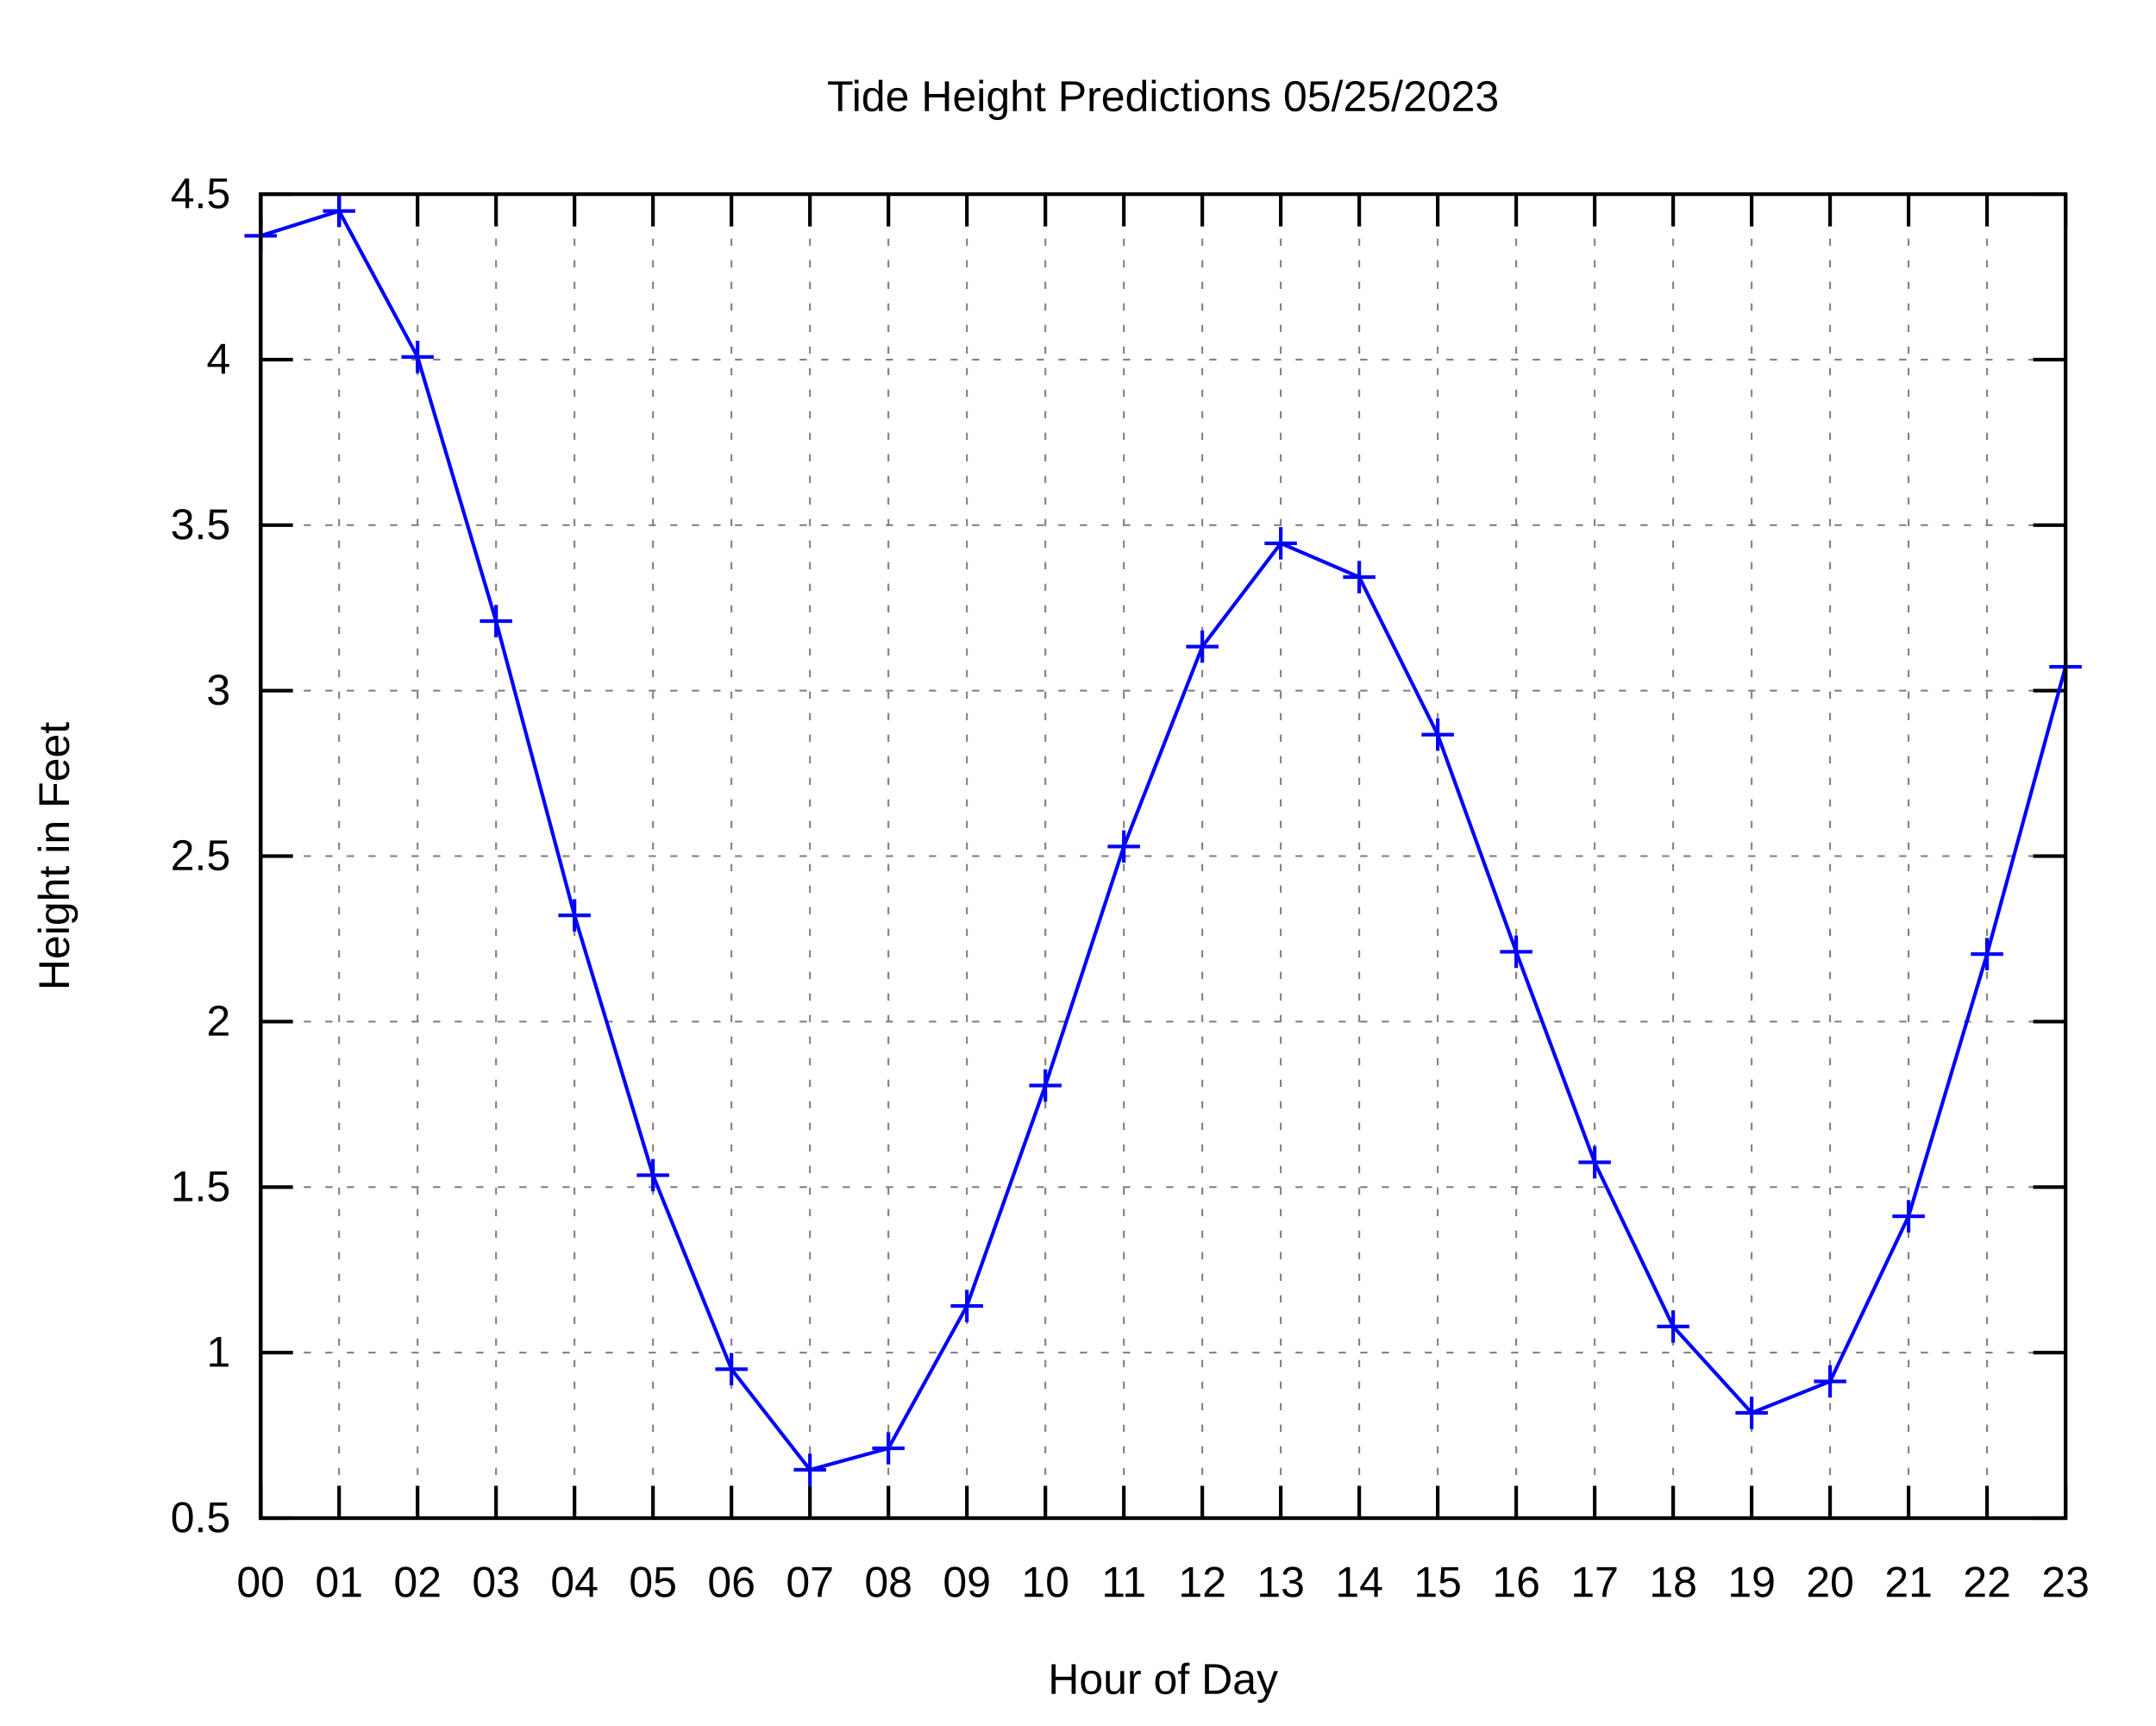
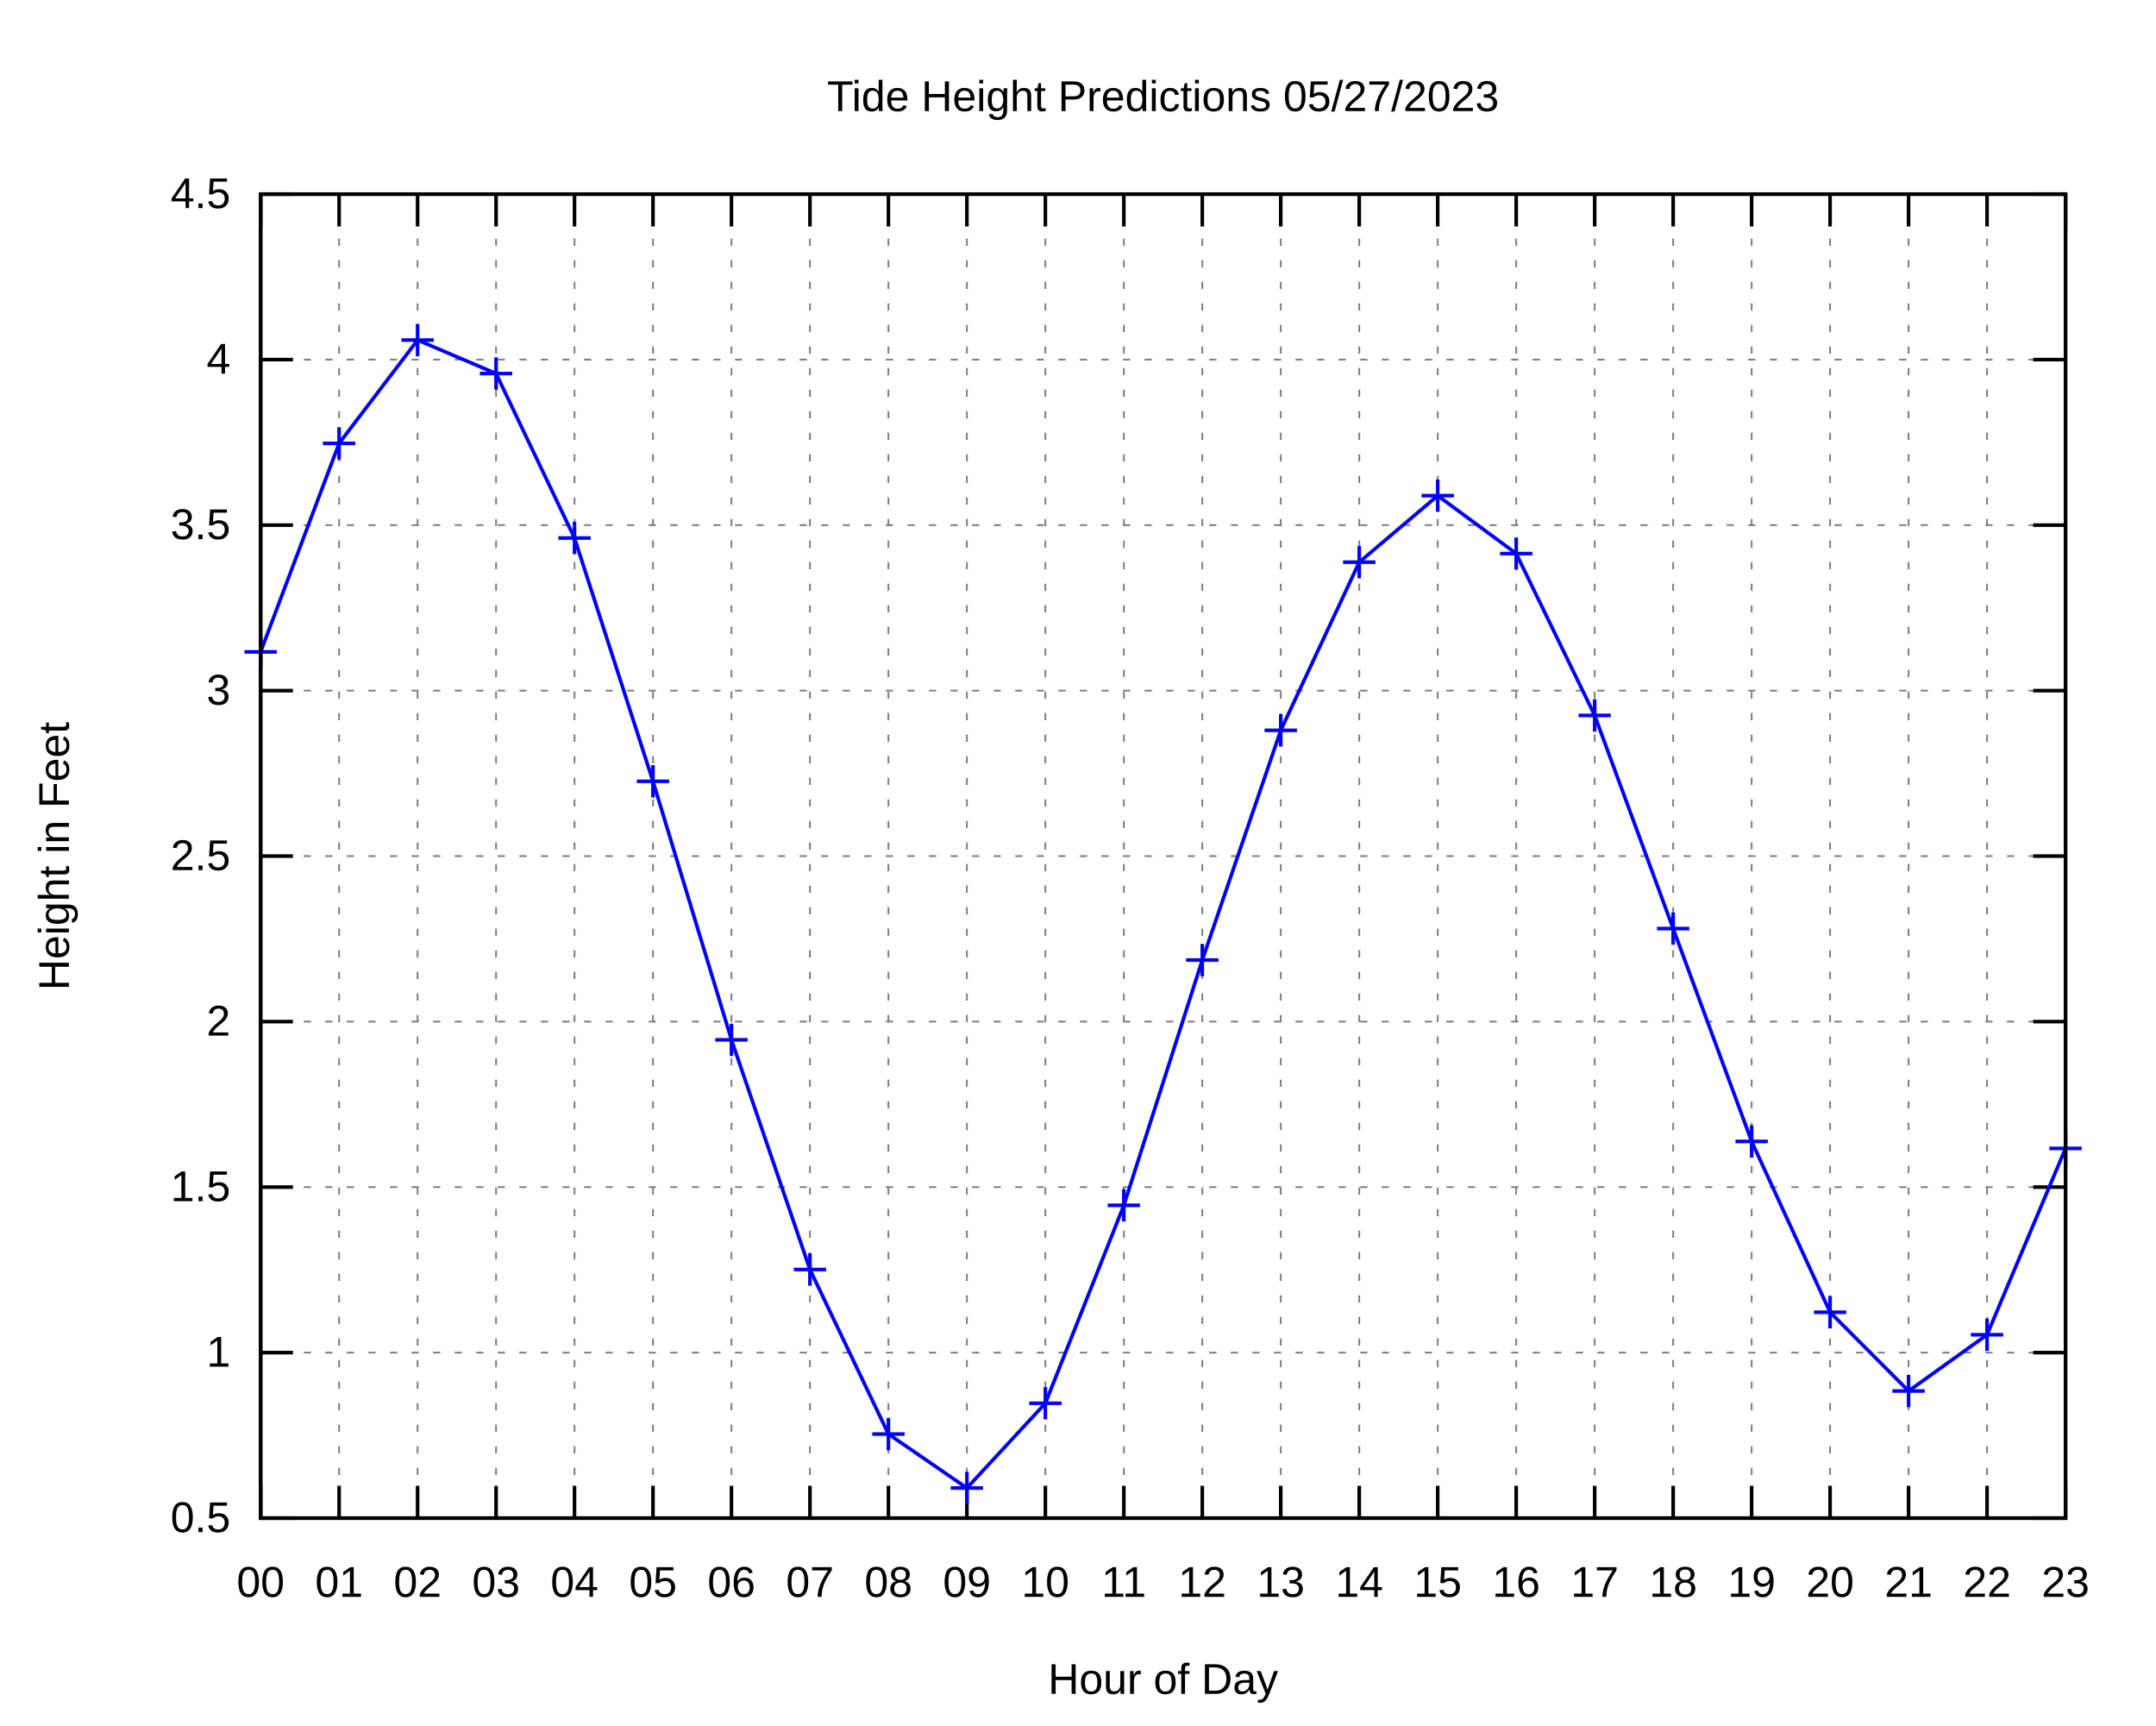
<svg xmlns="http://www.w3.org/2000/svg" xmlns:xlink="http://www.w3.org/1999/xlink" width="600" height="480" viewBox="0 0 600 480">
  <g id="gnuplot_canvas">
    <rect x="0" y="0" width="600" height="480" fill="none" />
    <defs>
      <circle id="gpDot" r="0.5" stroke-width="0.5" stroke="currentColor" />
      <path id="gpPt0" stroke-width="0.222" stroke="currentColor" d="M-1,0 h2 M0,-1 v2" />
      <path id="gpPt1" stroke-width="0.222" stroke="currentColor" d="M-1,-1 L1,1 M1,-1 L-1,1" />
      <path id="gpPt2" stroke-width="0.222" stroke="currentColor" d="M-1,0 L1,0 M0,-1 L0,1 M-1,-1 L1,1 M-1,1 L1,-1" />
      <rect id="gpPt3" stroke-width="0.222" stroke="currentColor" x="-1" y="-1" width="2" height="2" />
      <rect id="gpPt4" stroke-width="0.222" stroke="currentColor" fill="currentColor" x="-1" y="-1" width="2" height="2" />
      <circle id="gpPt5" stroke-width="0.222" stroke="currentColor" cx="0" cy="0" r="1" />
      <use xlink:href="#gpPt5" id="gpPt6" fill="currentColor" stroke="none" />
      <path id="gpPt7" stroke-width="0.222" stroke="currentColor" d="M0,-1.33 L-1.33,0.67 L1.33,0.67 z" />
      <use xlink:href="#gpPt7" id="gpPt8" fill="currentColor" stroke="none" />
      <use xlink:href="#gpPt7" id="gpPt9" stroke="currentColor" transform="rotate(180)" />
      <use xlink:href="#gpPt9" id="gpPt10" fill="currentColor" stroke="none" />
      <use xlink:href="#gpPt3" id="gpPt11" stroke="currentColor" transform="rotate(45)" />
      <use xlink:href="#gpPt11" id="gpPt12" fill="currentColor" stroke="none" />
      <path id="gpPt13" stroke-width="0.222" stroke="currentColor" d="M0,1.330 L1.265,0.411 L0.782,-1.067 L-0.782,-1.076 L-1.265,0.411 z" />
      <use xlink:href="#gpPt13" id="gpPt14" fill="currentColor" stroke="none" />
      <filter id="textbox" filterUnits="objectBoundingBox" x="0" y="0" height="1" width="1">
        <feFlood flood-color="white" flood-opacity="1" result="bgnd" />
        <feComposite in="SourceGraphic" in2="bgnd" operator="atop" />
      </filter>
      <filter id="greybox" filterUnits="objectBoundingBox" x="0" y="0" height="1" width="1">
        <feFlood flood-color="lightgrey" flood-opacity="1" result="grey" />
        <feComposite in="SourceGraphic" in2="grey" operator="atop" />
      </filter>
    </defs>
    <g fill="none" color="white" stroke="currentColor" stroke-width="1.00" stroke-linecap="butt" stroke-linejoin="miter">
</g>
    <g fill="none" color="black" stroke="currentColor" stroke-width="1.00" stroke-linecap="butt" stroke-linejoin="miter">
</g>
    <g fill="none" color="black" stroke="black" stroke-width="0.50" stroke-linecap="butt" stroke-linejoin="miter">
</g>
    <g fill="none" color="gray" stroke="currentColor" stroke-width="0.50" stroke-linecap="butt" stroke-linejoin="miter">
      <path stroke="gray" stroke-dasharray="2,4" class="gridline" d="M72.53,422.40 L574.82,422.40  " />
    </g>
    <g fill="none" color="gray" stroke="gray" stroke-width="1.00" stroke-linecap="butt" stroke-linejoin="miter">
</g>
    <g fill="none" color="black" stroke="currentColor" stroke-width="1.00" stroke-linecap="butt" stroke-linejoin="miter">
      <path stroke="black" d="M72.53,422.40 L81.53,422.40 M574.82,422.40 L565.82,422.40  " />
      <g transform="translate(64.14,426.30)" stroke="none" fill="black" font-family="Arial" font-size="12.00" text-anchor="end">
        <text>
          <tspan font-family="Arial"> 0.5</tspan>
        </text>
      </g>
    </g>
    <g fill="none" color="black" stroke="currentColor" stroke-width="1.00" stroke-linecap="butt" stroke-linejoin="miter">
</g>
    <g fill="none" color="black" stroke="black" stroke-width="0.50" stroke-linecap="butt" stroke-linejoin="miter">
</g>
    <g fill="none" color="gray" stroke="currentColor" stroke-width="0.50" stroke-linecap="butt" stroke-linejoin="miter">
      <path stroke="gray" stroke-dasharray="2,4" class="gridline" d="M72.53,376.35 L574.82,376.35  " />
    </g>
    <g fill="none" color="gray" stroke="gray" stroke-width="1.00" stroke-linecap="butt" stroke-linejoin="miter">
</g>
    <g fill="none" color="black" stroke="currentColor" stroke-width="1.00" stroke-linecap="butt" stroke-linejoin="miter">
      <path stroke="black" d="M72.53,376.35 L81.53,376.35 M574.82,376.35 L565.82,376.35  " />
      <g transform="translate(64.14,380.25)" stroke="none" fill="black" font-family="Arial" font-size="12.00" text-anchor="end">
        <text>
          <tspan font-family="Arial"> 1</tspan>
        </text>
      </g>
    </g>
    <g fill="none" color="black" stroke="currentColor" stroke-width="1.00" stroke-linecap="butt" stroke-linejoin="miter">
</g>
    <g fill="none" color="black" stroke="black" stroke-width="0.50" stroke-linecap="butt" stroke-linejoin="miter">
</g>
    <g fill="none" color="gray" stroke="currentColor" stroke-width="0.50" stroke-linecap="butt" stroke-linejoin="miter">
      <path stroke="gray" stroke-dasharray="2,4" class="gridline" d="M72.53,330.30 L574.82,330.30  " />
    </g>
    <g fill="none" color="gray" stroke="gray" stroke-width="1.00" stroke-linecap="butt" stroke-linejoin="miter">
</g>
    <g fill="none" color="black" stroke="currentColor" stroke-width="1.00" stroke-linecap="butt" stroke-linejoin="miter">
      <path stroke="black" d="M72.53,330.30 L81.53,330.30 M574.82,330.30 L565.82,330.30  " />
      <g transform="translate(64.14,334.20)" stroke="none" fill="black" font-family="Arial" font-size="12.00" text-anchor="end">
        <text>
          <tspan font-family="Arial"> 1.5</tspan>
        </text>
      </g>
    </g>
    <g fill="none" color="black" stroke="currentColor" stroke-width="1.00" stroke-linecap="butt" stroke-linejoin="miter">
</g>
    <g fill="none" color="black" stroke="black" stroke-width="0.50" stroke-linecap="butt" stroke-linejoin="miter">
</g>
    <g fill="none" color="gray" stroke="currentColor" stroke-width="0.50" stroke-linecap="butt" stroke-linejoin="miter">
      <path stroke="gray" stroke-dasharray="2,4" class="gridline" d="M72.53,284.25 L574.82,284.25  " />
    </g>
    <g fill="none" color="gray" stroke="gray" stroke-width="1.00" stroke-linecap="butt" stroke-linejoin="miter">
</g>
    <g fill="none" color="black" stroke="currentColor" stroke-width="1.00" stroke-linecap="butt" stroke-linejoin="miter">
      <path stroke="black" d="M72.53,284.25 L81.53,284.25 M574.82,284.25 L565.82,284.25  " />
      <g transform="translate(64.14,288.15)" stroke="none" fill="black" font-family="Arial" font-size="12.00" text-anchor="end">
        <text>
          <tspan font-family="Arial"> 2</tspan>
        </text>
      </g>
    </g>
    <g fill="none" color="black" stroke="currentColor" stroke-width="1.00" stroke-linecap="butt" stroke-linejoin="miter">
</g>
    <g fill="none" color="black" stroke="black" stroke-width="0.50" stroke-linecap="butt" stroke-linejoin="miter">
</g>
    <g fill="none" color="gray" stroke="currentColor" stroke-width="0.50" stroke-linecap="butt" stroke-linejoin="miter">
      <path stroke="gray" stroke-dasharray="2,4" class="gridline" d="M72.53,238.20 L574.82,238.20  " />
    </g>
    <g fill="none" color="gray" stroke="gray" stroke-width="1.00" stroke-linecap="butt" stroke-linejoin="miter">
</g>
    <g fill="none" color="black" stroke="currentColor" stroke-width="1.00" stroke-linecap="butt" stroke-linejoin="miter">
      <path stroke="black" d="M72.53,238.20 L81.53,238.20 M574.82,238.20 L565.82,238.20  " />
      <g transform="translate(64.14,242.10)" stroke="none" fill="black" font-family="Arial" font-size="12.00" text-anchor="end">
        <text>
          <tspan font-family="Arial"> 2.5</tspan>
        </text>
      </g>
    </g>
    <g fill="none" color="black" stroke="currentColor" stroke-width="1.00" stroke-linecap="butt" stroke-linejoin="miter">
</g>
    <g fill="none" color="black" stroke="black" stroke-width="0.50" stroke-linecap="butt" stroke-linejoin="miter">
</g>
    <g fill="none" color="gray" stroke="currentColor" stroke-width="0.50" stroke-linecap="butt" stroke-linejoin="miter">
      <path stroke="gray" stroke-dasharray="2,4" class="gridline" d="M72.53,192.16 L574.82,192.16  " />
    </g>
    <g fill="none" color="gray" stroke="gray" stroke-width="1.00" stroke-linecap="butt" stroke-linejoin="miter">
</g>
    <g fill="none" color="black" stroke="currentColor" stroke-width="1.00" stroke-linecap="butt" stroke-linejoin="miter">
      <path stroke="black" d="M72.53,192.16 L81.53,192.16 M574.82,192.16 L565.82,192.16  " />
      <g transform="translate(64.14,196.06)" stroke="none" fill="black" font-family="Arial" font-size="12.00" text-anchor="end">
        <text>
          <tspan font-family="Arial"> 3</tspan>
        </text>
      </g>
    </g>
    <g fill="none" color="black" stroke="currentColor" stroke-width="1.00" stroke-linecap="butt" stroke-linejoin="miter">
</g>
    <g fill="none" color="black" stroke="black" stroke-width="0.50" stroke-linecap="butt" stroke-linejoin="miter">
</g>
    <g fill="none" color="gray" stroke="currentColor" stroke-width="0.50" stroke-linecap="butt" stroke-linejoin="miter">
      <path stroke="gray" stroke-dasharray="2,4" class="gridline" d="M72.53,146.11 L574.82,146.11  " />
    </g>
    <g fill="none" color="gray" stroke="gray" stroke-width="1.00" stroke-linecap="butt" stroke-linejoin="miter">
</g>
    <g fill="none" color="black" stroke="currentColor" stroke-width="1.00" stroke-linecap="butt" stroke-linejoin="miter">
      <path stroke="black" d="M72.53,146.11 L81.53,146.11 M574.82,146.11 L565.82,146.11  " />
      <g transform="translate(64.14,150.01)" stroke="none" fill="black" font-family="Arial" font-size="12.00" text-anchor="end">
        <text>
          <tspan font-family="Arial"> 3.5</tspan>
        </text>
      </g>
    </g>
    <g fill="none" color="black" stroke="currentColor" stroke-width="1.00" stroke-linecap="butt" stroke-linejoin="miter">
</g>
    <g fill="none" color="black" stroke="black" stroke-width="0.50" stroke-linecap="butt" stroke-linejoin="miter">
</g>
    <g fill="none" color="gray" stroke="currentColor" stroke-width="0.50" stroke-linecap="butt" stroke-linejoin="miter">
      <path stroke="gray" stroke-dasharray="2,4" class="gridline" d="M72.53,100.06 L574.82,100.06  " />
    </g>
    <g fill="none" color="gray" stroke="gray" stroke-width="1.00" stroke-linecap="butt" stroke-linejoin="miter">
</g>
    <g fill="none" color="black" stroke="currentColor" stroke-width="1.00" stroke-linecap="butt" stroke-linejoin="miter">
      <path stroke="black" d="M72.53,100.06 L81.53,100.06 M574.82,100.06 L565.82,100.06  " />
      <g transform="translate(64.14,103.96)" stroke="none" fill="black" font-family="Arial" font-size="12.00" text-anchor="end">
        <text>
          <tspan font-family="Arial"> 4</tspan>
        </text>
      </g>
    </g>
    <g fill="none" color="black" stroke="currentColor" stroke-width="1.00" stroke-linecap="butt" stroke-linejoin="miter">
</g>
    <g fill="none" color="black" stroke="black" stroke-width="0.50" stroke-linecap="butt" stroke-linejoin="miter">
</g>
    <g fill="none" color="gray" stroke="currentColor" stroke-width="0.50" stroke-linecap="butt" stroke-linejoin="miter">
      <path stroke="gray" stroke-dasharray="2,4" class="gridline" d="M72.53,54.01 L574.82,54.01  " />
    </g>
    <g fill="none" color="gray" stroke="gray" stroke-width="1.00" stroke-linecap="butt" stroke-linejoin="miter">
</g>
    <g fill="none" color="black" stroke="currentColor" stroke-width="1.00" stroke-linecap="butt" stroke-linejoin="miter">
      <path stroke="black" d="M72.53,54.01 L81.53,54.01 M574.82,54.01 L565.82,54.01  " />
      <g transform="translate(64.14,57.91)" stroke="none" fill="black" font-family="Arial" font-size="12.00" text-anchor="end">
        <text>
          <tspan font-family="Arial"> 4.5</tspan>
        </text>
      </g>
    </g>
    <g fill="none" color="black" stroke="currentColor" stroke-width="1.00" stroke-linecap="butt" stroke-linejoin="miter">
</g>
    <g fill="none" color="black" stroke="black" stroke-width="0.50" stroke-linecap="butt" stroke-linejoin="miter">
</g>
    <g fill="none" color="gray" stroke="currentColor" stroke-width="0.50" stroke-linecap="butt" stroke-linejoin="miter">
      <path stroke="gray" stroke-dasharray="2,4" class="gridline" d="M72.53,422.40 L72.53,54.01  " />
    </g>
    <g fill="none" color="gray" stroke="gray" stroke-width="1.00" stroke-linecap="butt" stroke-linejoin="miter">
</g>
    <g fill="none" color="black" stroke="currentColor" stroke-width="1.00" stroke-linecap="butt" stroke-linejoin="miter">
      <path stroke="black" d="M72.53,422.40 L72.53,413.40 M72.53,54.01 L72.53,63.01  " />
      <g transform="translate(72.53,444.30)" stroke="none" fill="black" font-family="Arial" font-size="12.00" text-anchor="middle">
        <text>
          <tspan font-family="Arial">00</tspan>
        </text>
      </g>
    </g>
    <g fill="none" color="black" stroke="currentColor" stroke-width="1.00" stroke-linecap="butt" stroke-linejoin="miter">
</g>
    <g fill="none" color="black" stroke="black" stroke-width="0.50" stroke-linecap="butt" stroke-linejoin="miter">
</g>
    <g fill="none" color="gray" stroke="currentColor" stroke-width="0.50" stroke-linecap="butt" stroke-linejoin="miter">
      <path stroke="gray" stroke-dasharray="2,4" class="gridline" d="M94.37,422.40 L94.37,54.01  " />
    </g>
    <g fill="none" color="gray" stroke="gray" stroke-width="1.00" stroke-linecap="butt" stroke-linejoin="miter">
</g>
    <g fill="none" color="black" stroke="currentColor" stroke-width="1.00" stroke-linecap="butt" stroke-linejoin="miter">
      <path stroke="black" d="M94.37,422.40 L94.37,413.40 M94.37,54.01 L94.37,63.01  " />
      <g transform="translate(94.37,444.30)" stroke="none" fill="black" font-family="Arial" font-size="12.00" text-anchor="middle">
        <text>
          <tspan font-family="Arial">01</tspan>
        </text>
      </g>
    </g>
    <g fill="none" color="black" stroke="currentColor" stroke-width="1.00" stroke-linecap="butt" stroke-linejoin="miter">
</g>
    <g fill="none" color="black" stroke="black" stroke-width="0.50" stroke-linecap="butt" stroke-linejoin="miter">
</g>
    <g fill="none" color="gray" stroke="currentColor" stroke-width="0.50" stroke-linecap="butt" stroke-linejoin="miter">
      <path stroke="gray" stroke-dasharray="2,4" class="gridline" d="M116.21,422.40 L116.21,54.01  " />
    </g>
    <g fill="none" color="gray" stroke="gray" stroke-width="1.00" stroke-linecap="butt" stroke-linejoin="miter">
</g>
    <g fill="none" color="black" stroke="currentColor" stroke-width="1.00" stroke-linecap="butt" stroke-linejoin="miter">
      <path stroke="black" d="M116.21,422.40 L116.21,413.40 M116.21,54.01 L116.21,63.01  " />
      <g transform="translate(116.21,444.30)" stroke="none" fill="black" font-family="Arial" font-size="12.00" text-anchor="middle">
        <text>
          <tspan font-family="Arial">02</tspan>
        </text>
      </g>
    </g>
    <g fill="none" color="black" stroke="currentColor" stroke-width="1.00" stroke-linecap="butt" stroke-linejoin="miter">
</g>
    <g fill="none" color="black" stroke="black" stroke-width="0.50" stroke-linecap="butt" stroke-linejoin="miter">
</g>
    <g fill="none" color="gray" stroke="currentColor" stroke-width="0.50" stroke-linecap="butt" stroke-linejoin="miter">
      <path stroke="gray" stroke-dasharray="2,4" class="gridline" d="M138.05,422.40 L138.05,54.01  " />
    </g>
    <g fill="none" color="gray" stroke="gray" stroke-width="1.00" stroke-linecap="butt" stroke-linejoin="miter">
</g>
    <g fill="none" color="black" stroke="currentColor" stroke-width="1.00" stroke-linecap="butt" stroke-linejoin="miter">
      <path stroke="black" d="M138.05,422.40 L138.05,413.40 M138.05,54.01 L138.05,63.01  " />
      <g transform="translate(138.05,444.30)" stroke="none" fill="black" font-family="Arial" font-size="12.00" text-anchor="middle">
        <text>
          <tspan font-family="Arial">03</tspan>
        </text>
      </g>
    </g>
    <g fill="none" color="black" stroke="currentColor" stroke-width="1.00" stroke-linecap="butt" stroke-linejoin="miter">
</g>
    <g fill="none" color="black" stroke="black" stroke-width="0.50" stroke-linecap="butt" stroke-linejoin="miter">
</g>
    <g fill="none" color="gray" stroke="currentColor" stroke-width="0.50" stroke-linecap="butt" stroke-linejoin="miter">
      <path stroke="gray" stroke-dasharray="2,4" class="gridline" d="M159.88,422.40 L159.88,54.01  " />
    </g>
    <g fill="none" color="gray" stroke="gray" stroke-width="1.00" stroke-linecap="butt" stroke-linejoin="miter">
</g>
    <g fill="none" color="black" stroke="currentColor" stroke-width="1.00" stroke-linecap="butt" stroke-linejoin="miter">
      <path stroke="black" d="M159.88,422.40 L159.88,413.40 M159.88,54.01 L159.88,63.01  " />
      <g transform="translate(159.88,444.30)" stroke="none" fill="black" font-family="Arial" font-size="12.00" text-anchor="middle">
        <text>
          <tspan font-family="Arial">04</tspan>
        </text>
      </g>
    </g>
    <g fill="none" color="black" stroke="currentColor" stroke-width="1.00" stroke-linecap="butt" stroke-linejoin="miter">
</g>
    <g fill="none" color="black" stroke="black" stroke-width="0.50" stroke-linecap="butt" stroke-linejoin="miter">
</g>
    <g fill="none" color="gray" stroke="currentColor" stroke-width="0.50" stroke-linecap="butt" stroke-linejoin="miter">
      <path stroke="gray" stroke-dasharray="2,4" class="gridline" d="M181.72,422.40 L181.72,54.01  " />
    </g>
    <g fill="none" color="gray" stroke="gray" stroke-width="1.00" stroke-linecap="butt" stroke-linejoin="miter">
</g>
    <g fill="none" color="black" stroke="currentColor" stroke-width="1.00" stroke-linecap="butt" stroke-linejoin="miter">
      <path stroke="black" d="M181.72,422.40 L181.72,413.40 M181.72,54.01 L181.72,63.01  " />
      <g transform="translate(181.72,444.30)" stroke="none" fill="black" font-family="Arial" font-size="12.00" text-anchor="middle">
        <text>
          <tspan font-family="Arial">05</tspan>
        </text>
      </g>
    </g>
    <g fill="none" color="black" stroke="currentColor" stroke-width="1.00" stroke-linecap="butt" stroke-linejoin="miter">
</g>
    <g fill="none" color="black" stroke="black" stroke-width="0.50" stroke-linecap="butt" stroke-linejoin="miter">
</g>
    <g fill="none" color="gray" stroke="currentColor" stroke-width="0.50" stroke-linecap="butt" stroke-linejoin="miter">
      <path stroke="gray" stroke-dasharray="2,4" class="gridline" d="M203.56,422.40 L203.56,54.01  " />
    </g>
    <g fill="none" color="gray" stroke="gray" stroke-width="1.00" stroke-linecap="butt" stroke-linejoin="miter">
</g>
    <g fill="none" color="black" stroke="currentColor" stroke-width="1.00" stroke-linecap="butt" stroke-linejoin="miter">
      <path stroke="black" d="M203.56,422.40 L203.56,413.40 M203.56,54.01 L203.56,63.01  " />
      <g transform="translate(203.56,444.30)" stroke="none" fill="black" font-family="Arial" font-size="12.00" text-anchor="middle">
        <text>
          <tspan font-family="Arial">06</tspan>
        </text>
      </g>
    </g>
    <g fill="none" color="black" stroke="currentColor" stroke-width="1.00" stroke-linecap="butt" stroke-linejoin="miter">
</g>
    <g fill="none" color="black" stroke="black" stroke-width="0.50" stroke-linecap="butt" stroke-linejoin="miter">
</g>
    <g fill="none" color="gray" stroke="currentColor" stroke-width="0.50" stroke-linecap="butt" stroke-linejoin="miter">
      <path stroke="gray" stroke-dasharray="2,4" class="gridline" d="M225.40,422.40 L225.40,54.01  " />
    </g>
    <g fill="none" color="gray" stroke="gray" stroke-width="1.00" stroke-linecap="butt" stroke-linejoin="miter">
</g>
    <g fill="none" color="black" stroke="currentColor" stroke-width="1.00" stroke-linecap="butt" stroke-linejoin="miter">
      <path stroke="black" d="M225.40,422.40 L225.40,413.40 M225.40,54.01 L225.40,63.01  " />
      <g transform="translate(225.40,444.30)" stroke="none" fill="black" font-family="Arial" font-size="12.00" text-anchor="middle">
        <text>
          <tspan font-family="Arial">07</tspan>
        </text>
      </g>
    </g>
    <g fill="none" color="black" stroke="currentColor" stroke-width="1.00" stroke-linecap="butt" stroke-linejoin="miter">
</g>
    <g fill="none" color="black" stroke="black" stroke-width="0.50" stroke-linecap="butt" stroke-linejoin="miter">
</g>
    <g fill="none" color="gray" stroke="currentColor" stroke-width="0.50" stroke-linecap="butt" stroke-linejoin="miter">
      <path stroke="gray" stroke-dasharray="2,4" class="gridline" d="M247.24,422.40 L247.24,54.01  " />
    </g>
    <g fill="none" color="gray" stroke="gray" stroke-width="1.00" stroke-linecap="butt" stroke-linejoin="miter">
</g>
    <g fill="none" color="black" stroke="currentColor" stroke-width="1.00" stroke-linecap="butt" stroke-linejoin="miter">
      <path stroke="black" d="M247.24,422.40 L247.24,413.40 M247.24,54.01 L247.24,63.01  " />
      <g transform="translate(247.24,444.30)" stroke="none" fill="black" font-family="Arial" font-size="12.00" text-anchor="middle">
        <text>
          <tspan font-family="Arial">08</tspan>
        </text>
      </g>
    </g>
    <g fill="none" color="black" stroke="currentColor" stroke-width="1.00" stroke-linecap="butt" stroke-linejoin="miter">
</g>
    <g fill="none" color="black" stroke="black" stroke-width="0.50" stroke-linecap="butt" stroke-linejoin="miter">
</g>
    <g fill="none" color="gray" stroke="currentColor" stroke-width="0.50" stroke-linecap="butt" stroke-linejoin="miter">
      <path stroke="gray" stroke-dasharray="2,4" class="gridline" d="M269.08,422.40 L269.08,54.01  " />
    </g>
    <g fill="none" color="gray" stroke="gray" stroke-width="1.00" stroke-linecap="butt" stroke-linejoin="miter">
</g>
    <g fill="none" color="black" stroke="currentColor" stroke-width="1.00" stroke-linecap="butt" stroke-linejoin="miter">
      <path stroke="black" d="M269.08,422.40 L269.08,413.40 M269.08,54.01 L269.08,63.01  " />
      <g transform="translate(269.08,444.30)" stroke="none" fill="black" font-family="Arial" font-size="12.00" text-anchor="middle">
        <text>
          <tspan font-family="Arial">09</tspan>
        </text>
      </g>
    </g>
    <g fill="none" color="black" stroke="currentColor" stroke-width="1.00" stroke-linecap="butt" stroke-linejoin="miter">
</g>
    <g fill="none" color="black" stroke="black" stroke-width="0.50" stroke-linecap="butt" stroke-linejoin="miter">
</g>
    <g fill="none" color="gray" stroke="currentColor" stroke-width="0.50" stroke-linecap="butt" stroke-linejoin="miter">
      <path stroke="gray" stroke-dasharray="2,4" class="gridline" d="M290.92,422.40 L290.92,54.01  " />
    </g>
    <g fill="none" color="gray" stroke="gray" stroke-width="1.00" stroke-linecap="butt" stroke-linejoin="miter">
</g>
    <g fill="none" color="black" stroke="currentColor" stroke-width="1.00" stroke-linecap="butt" stroke-linejoin="miter">
      <path stroke="black" d="M290.92,422.40 L290.92,413.40 M290.92,54.01 L290.92,63.01  " />
      <g transform="translate(290.92,444.30)" stroke="none" fill="black" font-family="Arial" font-size="12.00" text-anchor="middle">
        <text>
          <tspan font-family="Arial">10</tspan>
        </text>
      </g>
    </g>
    <g fill="none" color="black" stroke="currentColor" stroke-width="1.00" stroke-linecap="butt" stroke-linejoin="miter">
</g>
    <g fill="none" color="black" stroke="black" stroke-width="0.50" stroke-linecap="butt" stroke-linejoin="miter">
</g>
    <g fill="none" color="gray" stroke="currentColor" stroke-width="0.50" stroke-linecap="butt" stroke-linejoin="miter">
      <path stroke="gray" stroke-dasharray="2,4" class="gridline" d="M312.76,422.40 L312.76,54.01  " />
    </g>
    <g fill="none" color="gray" stroke="gray" stroke-width="1.00" stroke-linecap="butt" stroke-linejoin="miter">
</g>
    <g fill="none" color="black" stroke="currentColor" stroke-width="1.00" stroke-linecap="butt" stroke-linejoin="miter">
      <path stroke="black" d="M312.76,422.40 L312.76,413.40 M312.76,54.01 L312.76,63.01  " />
      <g transform="translate(312.76,444.30)" stroke="none" fill="black" font-family="Arial" font-size="12.00" text-anchor="middle">
        <text>
          <tspan font-family="Arial">11</tspan>
        </text>
      </g>
    </g>
    <g fill="none" color="black" stroke="currentColor" stroke-width="1.00" stroke-linecap="butt" stroke-linejoin="miter">
</g>
    <g fill="none" color="black" stroke="black" stroke-width="0.50" stroke-linecap="butt" stroke-linejoin="miter">
</g>
    <g fill="none" color="gray" stroke="currentColor" stroke-width="0.50" stroke-linecap="butt" stroke-linejoin="miter">
      <path stroke="gray" stroke-dasharray="2,4" class="gridline" d="M334.59,422.40 L334.59,54.01  " />
    </g>
    <g fill="none" color="gray" stroke="gray" stroke-width="1.00" stroke-linecap="butt" stroke-linejoin="miter">
</g>
    <g fill="none" color="black" stroke="currentColor" stroke-width="1.00" stroke-linecap="butt" stroke-linejoin="miter">
      <path stroke="black" d="M334.59,422.40 L334.59,413.40 M334.59,54.01 L334.59,63.01  " />
      <g transform="translate(334.59,444.30)" stroke="none" fill="black" font-family="Arial" font-size="12.00" text-anchor="middle">
        <text>
          <tspan font-family="Arial">12</tspan>
        </text>
      </g>
    </g>
    <g fill="none" color="black" stroke="currentColor" stroke-width="1.00" stroke-linecap="butt" stroke-linejoin="miter">
</g>
    <g fill="none" color="black" stroke="black" stroke-width="0.50" stroke-linecap="butt" stroke-linejoin="miter">
</g>
    <g fill="none" color="gray" stroke="currentColor" stroke-width="0.50" stroke-linecap="butt" stroke-linejoin="miter">
      <path stroke="gray" stroke-dasharray="2,4" class="gridline" d="M356.43,422.40 L356.43,54.01  " />
    </g>
    <g fill="none" color="gray" stroke="gray" stroke-width="1.00" stroke-linecap="butt" stroke-linejoin="miter">
</g>
    <g fill="none" color="black" stroke="currentColor" stroke-width="1.00" stroke-linecap="butt" stroke-linejoin="miter">
      <path stroke="black" d="M356.43,422.40 L356.43,413.40 M356.43,54.01 L356.43,63.01  " />
      <g transform="translate(356.43,444.30)" stroke="none" fill="black" font-family="Arial" font-size="12.00" text-anchor="middle">
        <text>
          <tspan font-family="Arial">13</tspan>
        </text>
      </g>
    </g>
    <g fill="none" color="black" stroke="currentColor" stroke-width="1.00" stroke-linecap="butt" stroke-linejoin="miter">
</g>
    <g fill="none" color="black" stroke="black" stroke-width="0.50" stroke-linecap="butt" stroke-linejoin="miter">
</g>
    <g fill="none" color="gray" stroke="currentColor" stroke-width="0.50" stroke-linecap="butt" stroke-linejoin="miter">
      <path stroke="gray" stroke-dasharray="2,4" class="gridline" d="M378.27,422.40 L378.27,54.01  " />
    </g>
    <g fill="none" color="gray" stroke="gray" stroke-width="1.00" stroke-linecap="butt" stroke-linejoin="miter">
</g>
    <g fill="none" color="black" stroke="currentColor" stroke-width="1.00" stroke-linecap="butt" stroke-linejoin="miter">
      <path stroke="black" d="M378.27,422.40 L378.27,413.40 M378.27,54.01 L378.27,63.01  " />
      <g transform="translate(378.27,444.30)" stroke="none" fill="black" font-family="Arial" font-size="12.00" text-anchor="middle">
        <text>
          <tspan font-family="Arial">14</tspan>
        </text>
      </g>
    </g>
    <g fill="none" color="black" stroke="currentColor" stroke-width="1.00" stroke-linecap="butt" stroke-linejoin="miter">
</g>
    <g fill="none" color="black" stroke="black" stroke-width="0.50" stroke-linecap="butt" stroke-linejoin="miter">
</g>
    <g fill="none" color="gray" stroke="currentColor" stroke-width="0.50" stroke-linecap="butt" stroke-linejoin="miter">
      <path stroke="gray" stroke-dasharray="2,4" class="gridline" d="M400.11,422.40 L400.11,54.01  " />
    </g>
    <g fill="none" color="gray" stroke="gray" stroke-width="1.00" stroke-linecap="butt" stroke-linejoin="miter">
</g>
    <g fill="none" color="black" stroke="currentColor" stroke-width="1.00" stroke-linecap="butt" stroke-linejoin="miter">
      <path stroke="black" d="M400.11,422.40 L400.11,413.40 M400.11,54.01 L400.11,63.01  " />
      <g transform="translate(400.11,444.30)" stroke="none" fill="black" font-family="Arial" font-size="12.00" text-anchor="middle">
        <text>
          <tspan font-family="Arial">15</tspan>
        </text>
      </g>
    </g>
    <g fill="none" color="black" stroke="currentColor" stroke-width="1.00" stroke-linecap="butt" stroke-linejoin="miter">
</g>
    <g fill="none" color="black" stroke="black" stroke-width="0.50" stroke-linecap="butt" stroke-linejoin="miter">
</g>
    <g fill="none" color="gray" stroke="currentColor" stroke-width="0.50" stroke-linecap="butt" stroke-linejoin="miter">
      <path stroke="gray" stroke-dasharray="2,4" class="gridline" d="M421.95,422.40 L421.95,54.01  " />
    </g>
    <g fill="none" color="gray" stroke="gray" stroke-width="1.00" stroke-linecap="butt" stroke-linejoin="miter">
</g>
    <g fill="none" color="black" stroke="currentColor" stroke-width="1.00" stroke-linecap="butt" stroke-linejoin="miter">
      <path stroke="black" d="M421.95,422.40 L421.95,413.40 M421.95,54.01 L421.95,63.01  " />
      <g transform="translate(421.95,444.30)" stroke="none" fill="black" font-family="Arial" font-size="12.00" text-anchor="middle">
        <text>
          <tspan font-family="Arial">16</tspan>
        </text>
      </g>
    </g>
    <g fill="none" color="black" stroke="currentColor" stroke-width="1.00" stroke-linecap="butt" stroke-linejoin="miter">
</g>
    <g fill="none" color="black" stroke="black" stroke-width="0.50" stroke-linecap="butt" stroke-linejoin="miter">
</g>
    <g fill="none" color="gray" stroke="currentColor" stroke-width="0.50" stroke-linecap="butt" stroke-linejoin="miter">
      <path stroke="gray" stroke-dasharray="2,4" class="gridline" d="M443.79,422.40 L443.79,54.01  " />
    </g>
    <g fill="none" color="gray" stroke="gray" stroke-width="1.00" stroke-linecap="butt" stroke-linejoin="miter">
</g>
    <g fill="none" color="black" stroke="currentColor" stroke-width="1.00" stroke-linecap="butt" stroke-linejoin="miter">
      <path stroke="black" d="M443.79,422.40 L443.79,413.40 M443.79,54.01 L443.79,63.01  " />
      <g transform="translate(443.79,444.30)" stroke="none" fill="black" font-family="Arial" font-size="12.00" text-anchor="middle">
        <text>
          <tspan font-family="Arial">17</tspan>
        </text>
      </g>
    </g>
    <g fill="none" color="black" stroke="currentColor" stroke-width="1.00" stroke-linecap="butt" stroke-linejoin="miter">
</g>
    <g fill="none" color="black" stroke="black" stroke-width="0.50" stroke-linecap="butt" stroke-linejoin="miter">
</g>
    <g fill="none" color="gray" stroke="currentColor" stroke-width="0.50" stroke-linecap="butt" stroke-linejoin="miter">
      <path stroke="gray" stroke-dasharray="2,4" class="gridline" d="M465.63,422.40 L465.63,54.01  " />
    </g>
    <g fill="none" color="gray" stroke="gray" stroke-width="1.00" stroke-linecap="butt" stroke-linejoin="miter">
</g>
    <g fill="none" color="black" stroke="currentColor" stroke-width="1.00" stroke-linecap="butt" stroke-linejoin="miter">
      <path stroke="black" d="M465.63,422.40 L465.63,413.40 M465.63,54.01 L465.63,63.01  " />
      <g transform="translate(465.63,444.30)" stroke="none" fill="black" font-family="Arial" font-size="12.00" text-anchor="middle">
        <text>
          <tspan font-family="Arial">18</tspan>
        </text>
      </g>
    </g>
    <g fill="none" color="black" stroke="currentColor" stroke-width="1.00" stroke-linecap="butt" stroke-linejoin="miter">
</g>
    <g fill="none" color="black" stroke="black" stroke-width="0.50" stroke-linecap="butt" stroke-linejoin="miter">
</g>
    <g fill="none" color="gray" stroke="currentColor" stroke-width="0.50" stroke-linecap="butt" stroke-linejoin="miter">
      <path stroke="gray" stroke-dasharray="2,4" class="gridline" d="M487.47,422.40 L487.47,54.01  " />
    </g>
    <g fill="none" color="gray" stroke="gray" stroke-width="1.00" stroke-linecap="butt" stroke-linejoin="miter">
</g>
    <g fill="none" color="black" stroke="currentColor" stroke-width="1.00" stroke-linecap="butt" stroke-linejoin="miter">
      <path stroke="black" d="M487.47,422.40 L487.47,413.40 M487.47,54.01 L487.47,63.01  " />
      <g transform="translate(487.47,444.30)" stroke="none" fill="black" font-family="Arial" font-size="12.00" text-anchor="middle">
        <text>
          <tspan font-family="Arial">19</tspan>
        </text>
      </g>
    </g>
    <g fill="none" color="black" stroke="currentColor" stroke-width="1.00" stroke-linecap="butt" stroke-linejoin="miter">
</g>
    <g fill="none" color="black" stroke="black" stroke-width="0.50" stroke-linecap="butt" stroke-linejoin="miter">
</g>
    <g fill="none" color="gray" stroke="currentColor" stroke-width="0.50" stroke-linecap="butt" stroke-linejoin="miter">
      <path stroke="gray" stroke-dasharray="2,4" class="gridline" d="M509.30,422.40 L509.30,63.01 L509.30,54.01  " />
    </g>
    <g fill="none" color="gray" stroke="gray" stroke-width="1.00" stroke-linecap="butt" stroke-linejoin="miter">
</g>
    <g fill="none" color="black" stroke="currentColor" stroke-width="1.00" stroke-linecap="butt" stroke-linejoin="miter">
      <path stroke="black" d="M509.30,422.40 L509.30,413.40 M509.30,54.01 L509.30,63.01  " />
      <g transform="translate(509.30,444.30)" stroke="none" fill="black" font-family="Arial" font-size="12.00" text-anchor="middle">
        <text>
          <tspan font-family="Arial">20</tspan>
        </text>
      </g>
    </g>
    <g fill="none" color="black" stroke="currentColor" stroke-width="1.00" stroke-linecap="butt" stroke-linejoin="miter">
</g>
    <g fill="none" color="black" stroke="black" stroke-width="0.50" stroke-linecap="butt" stroke-linejoin="miter">
</g>
    <g fill="none" color="gray" stroke="currentColor" stroke-width="0.50" stroke-linecap="butt" stroke-linejoin="miter">
      <path stroke="gray" stroke-dasharray="2,4" class="gridline" d="M531.14,422.40 L531.14,63.01 L531.14,54.01  " />
    </g>
    <g fill="none" color="gray" stroke="gray" stroke-width="1.00" stroke-linecap="butt" stroke-linejoin="miter">
</g>
    <g fill="none" color="black" stroke="currentColor" stroke-width="1.00" stroke-linecap="butt" stroke-linejoin="miter">
      <path stroke="black" d="M531.14,422.40 L531.14,413.40 M531.14,54.01 L531.14,63.01  " />
      <g transform="translate(531.14,444.30)" stroke="none" fill="black" font-family="Arial" font-size="12.00" text-anchor="middle">
        <text>
          <tspan font-family="Arial">21</tspan>
        </text>
      </g>
    </g>
    <g fill="none" color="black" stroke="currentColor" stroke-width="1.00" stroke-linecap="butt" stroke-linejoin="miter">
</g>
    <g fill="none" color="black" stroke="black" stroke-width="0.50" stroke-linecap="butt" stroke-linejoin="miter">
</g>
    <g fill="none" color="gray" stroke="currentColor" stroke-width="0.50" stroke-linecap="butt" stroke-linejoin="miter">
      <path stroke="gray" stroke-dasharray="2,4" class="gridline" d="M552.98,422.40 L552.98,63.01 L552.98,54.01  " />
    </g>
    <g fill="none" color="gray" stroke="gray" stroke-width="1.00" stroke-linecap="butt" stroke-linejoin="miter">
</g>
    <g fill="none" color="black" stroke="currentColor" stroke-width="1.00" stroke-linecap="butt" stroke-linejoin="miter">
      <path stroke="black" d="M552.98,422.40 L552.98,413.40 M552.98,54.01 L552.98,63.01  " />
      <g transform="translate(552.98,444.30)" stroke="none" fill="black" font-family="Arial" font-size="12.00" text-anchor="middle">
        <text>
          <tspan font-family="Arial">22</tspan>
        </text>
      </g>
    </g>
    <g fill="none" color="black" stroke="currentColor" stroke-width="1.00" stroke-linecap="butt" stroke-linejoin="miter">
</g>
    <g fill="none" color="black" stroke="black" stroke-width="0.50" stroke-linecap="butt" stroke-linejoin="miter">
</g>
    <g fill="none" color="gray" stroke="currentColor" stroke-width="0.50" stroke-linecap="butt" stroke-linejoin="miter">
      <path stroke="gray" stroke-dasharray="2,4" class="gridline" d="M574.82,422.40 L574.82,54.01  " />
    </g>
    <g fill="none" color="gray" stroke="gray" stroke-width="1.00" stroke-linecap="butt" stroke-linejoin="miter">
</g>
    <g fill="none" color="black" stroke="currentColor" stroke-width="1.00" stroke-linecap="butt" stroke-linejoin="miter">
      <path stroke="black" d="M574.82,422.40 L574.82,413.40 M574.82,54.01 L574.82,63.01  " />
      <g transform="translate(574.82,444.30)" stroke="none" fill="black" font-family="Arial" font-size="12.00" text-anchor="middle">
        <text>
          <tspan font-family="Arial">23</tspan>
        </text>
      </g>
    </g>
    <g fill="none" color="black" stroke="currentColor" stroke-width="1.00" stroke-linecap="butt" stroke-linejoin="miter">
</g>
    <g fill="none" color="black" stroke="currentColor" stroke-width="1.00" stroke-linecap="butt" stroke-linejoin="miter">
      <path stroke="black" d="M72.53,54.01 L72.53,422.40 L574.82,422.40 L574.82,54.01 L72.53,54.01 Z  " />
    </g>
    <g fill="none" color="black" stroke="currentColor" stroke-width="1.00" stroke-linecap="butt" stroke-linejoin="miter">
      <g transform="translate(19.18,238.21) rotate(270)" stroke="none" fill="black" font-family="Arial" font-size="12.00" text-anchor="middle">
        <text>
          <tspan font-family="Arial">Height in Feet</tspan>
        </text>
      </g>
    </g>
    <g fill="none" color="black" stroke="currentColor" stroke-width="1.00" stroke-linecap="butt" stroke-linejoin="miter">
      <g transform="translate(323.67,471.30)" stroke="none" fill="black" font-family="Arial" font-size="12.00" text-anchor="middle">
        <text>
          <tspan font-family="Arial">Hour of Day</tspan>
        </text>
      </g>
    </g>
    <g fill="none" color="black" stroke="currentColor" stroke-width="1.00" stroke-linecap="butt" stroke-linejoin="miter">
</g>
    <g id="gnuplot_plot_1">
      <g fill="none" color="black" stroke="currentColor" stroke-width="1.00" stroke-linecap="butt" stroke-linejoin="miter">
-         <path stroke="rgb(  0,   0, 255)" d="M72.53,65.61 L94.37,58.71 L116.21,99.32 L138.05,172.82 L159.88,254.69 L181.72,326.99 L203.56,380.96 L225.40,408.95   L247.24,402.97 L269.08,363.37 L290.92,302.03 L312.76,235.53 L334.59,179.91 L356.43,151.17 L378.27,160.57 L400.11,204.41   L421.95,264.82 L443.79,323.40 L465.63,369.08 L487.47,393.11 L509.30,384.36 L531.14,338.41 L552.98,265.47 L574.82,185.53    " />
-         <use xlink:href="#gpPt0" transform="translate(72.53,65.61) scale(4.50)" color="rgb(  0,   0, 255)" />
-         <use xlink:href="#gpPt0" transform="translate(94.37,58.71) scale(4.50)" color="rgb(  0,   0, 255)" />
-         <use xlink:href="#gpPt0" transform="translate(116.21,99.32) scale(4.50)" color="rgb(  0,   0, 255)" />
-         <use xlink:href="#gpPt0" transform="translate(138.05,172.82) scale(4.50)" color="rgb(  0,   0, 255)" />
-         <use xlink:href="#gpPt0" transform="translate(159.88,254.69) scale(4.50)" color="rgb(  0,   0, 255)" />
-         <use xlink:href="#gpPt0" transform="translate(181.72,326.99) scale(4.50)" color="rgb(  0,   0, 255)" />
-         <use xlink:href="#gpPt0" transform="translate(203.56,380.96) scale(4.50)" color="rgb(  0,   0, 255)" />
-         <use xlink:href="#gpPt0" transform="translate(225.40,408.95) scale(4.50)" color="rgb(  0,   0, 255)" />
-         <use xlink:href="#gpPt0" transform="translate(247.24,402.97) scale(4.50)" color="rgb(  0,   0, 255)" />
-         <use xlink:href="#gpPt0" transform="translate(269.08,363.37) scale(4.50)" color="rgb(  0,   0, 255)" />
-         <use xlink:href="#gpPt0" transform="translate(290.92,302.03) scale(4.50)" color="rgb(  0,   0, 255)" />
-         <use xlink:href="#gpPt0" transform="translate(312.76,235.53) scale(4.50)" color="rgb(  0,   0, 255)" />
-         <use xlink:href="#gpPt0" transform="translate(334.59,179.91) scale(4.50)" color="rgb(  0,   0, 255)" />
-         <use xlink:href="#gpPt0" transform="translate(356.43,151.17) scale(4.50)" color="rgb(  0,   0, 255)" />
-         <use xlink:href="#gpPt0" transform="translate(378.27,160.57) scale(4.50)" color="rgb(  0,   0, 255)" />
-         <use xlink:href="#gpPt0" transform="translate(400.11,204.41) scale(4.50)" color="rgb(  0,   0, 255)" />
-         <use xlink:href="#gpPt0" transform="translate(421.95,264.82) scale(4.50)" color="rgb(  0,   0, 255)" />
-         <use xlink:href="#gpPt0" transform="translate(443.79,323.40) scale(4.50)" color="rgb(  0,   0, 255)" />
-         <use xlink:href="#gpPt0" transform="translate(465.63,369.08) scale(4.50)" color="rgb(  0,   0, 255)" />
-         <use xlink:href="#gpPt0" transform="translate(487.47,393.11) scale(4.50)" color="rgb(  0,   0, 255)" />
-         <use xlink:href="#gpPt0" transform="translate(509.30,384.36) scale(4.50)" color="rgb(  0,   0, 255)" />
-         <use xlink:href="#gpPt0" transform="translate(531.14,338.41) scale(4.50)" color="rgb(  0,   0, 255)" />
-         <use xlink:href="#gpPt0" transform="translate(552.98,265.47) scale(4.50)" color="rgb(  0,   0, 255)" />
-         <use xlink:href="#gpPt0" transform="translate(574.82,185.53) scale(4.50)" color="rgb(  0,   0, 255)" />
+         <path stroke="rgb(  0,   0, 255)" d="M72.53,181.38 L94.37,123.36 L116.21,94.62 L138.05,103.93 L159.88,149.70 L181.72,217.39 L203.56,289.32 L225.40,353.23   L247.24,399.01 L269.08,414.02 L290.92,390.44 L312.76,335.37 L334.59,267.12 L356.43,203.21 L378.27,156.42 L400.11,137.91   L421.95,154.03 L443.79,199.06 L465.63,258.37 L487.47,317.59 L509.30,365.12 L531.14,387.03 L552.98,371.38 L574.82,319.53    " />
+         <use xlink:href="#gpPt0" transform="translate(72.53,181.38) scale(4.50)" color="rgb(  0,   0, 255)" />
+         <use xlink:href="#gpPt0" transform="translate(94.37,123.36) scale(4.50)" color="rgb(  0,   0, 255)" />
+         <use xlink:href="#gpPt0" transform="translate(116.21,94.62) scale(4.50)" color="rgb(  0,   0, 255)" />
+         <use xlink:href="#gpPt0" transform="translate(138.05,103.93) scale(4.50)" color="rgb(  0,   0, 255)" />
+         <use xlink:href="#gpPt0" transform="translate(159.88,149.70) scale(4.50)" color="rgb(  0,   0, 255)" />
+         <use xlink:href="#gpPt0" transform="translate(181.72,217.39) scale(4.50)" color="rgb(  0,   0, 255)" />
+         <use xlink:href="#gpPt0" transform="translate(203.56,289.32) scale(4.50)" color="rgb(  0,   0, 255)" />
+         <use xlink:href="#gpPt0" transform="translate(225.40,353.23) scale(4.50)" color="rgb(  0,   0, 255)" />
+         <use xlink:href="#gpPt0" transform="translate(247.24,399.01) scale(4.50)" color="rgb(  0,   0, 255)" />
+         <use xlink:href="#gpPt0" transform="translate(269.08,414.02) scale(4.50)" color="rgb(  0,   0, 255)" />
+         <use xlink:href="#gpPt0" transform="translate(290.92,390.44) scale(4.50)" color="rgb(  0,   0, 255)" />
+         <use xlink:href="#gpPt0" transform="translate(312.76,335.37) scale(4.50)" color="rgb(  0,   0, 255)" />
+         <use xlink:href="#gpPt0" transform="translate(334.59,267.12) scale(4.50)" color="rgb(  0,   0, 255)" />
+         <use xlink:href="#gpPt0" transform="translate(356.43,203.21) scale(4.50)" color="rgb(  0,   0, 255)" />
+         <use xlink:href="#gpPt0" transform="translate(378.27,156.42) scale(4.50)" color="rgb(  0,   0, 255)" />
+         <use xlink:href="#gpPt0" transform="translate(400.11,137.91) scale(4.50)" color="rgb(  0,   0, 255)" />
+         <use xlink:href="#gpPt0" transform="translate(421.95,154.03) scale(4.50)" color="rgb(  0,   0, 255)" />
+         <use xlink:href="#gpPt0" transform="translate(443.79,199.06) scale(4.50)" color="rgb(  0,   0, 255)" />
+         <use xlink:href="#gpPt0" transform="translate(465.63,258.37) scale(4.50)" color="rgb(  0,   0, 255)" />
+         <use xlink:href="#gpPt0" transform="translate(487.47,317.59) scale(4.50)" color="rgb(  0,   0, 255)" />
+         <use xlink:href="#gpPt0" transform="translate(509.30,365.12) scale(4.50)" color="rgb(  0,   0, 255)" />
+         <use xlink:href="#gpPt0" transform="translate(531.14,387.03) scale(4.50)" color="rgb(  0,   0, 255)" />
+         <use xlink:href="#gpPt0" transform="translate(552.98,371.38) scale(4.50)" color="rgb(  0,   0, 255)" />
+         <use xlink:href="#gpPt0" transform="translate(574.82,319.53) scale(4.50)" color="rgb(  0,   0, 255)" />
      </g>
    </g>
    <g fill="none" color="white" stroke="rgb(  0,   0, 255)" stroke-width="2.00" stroke-linecap="butt" stroke-linejoin="miter">
</g>
    <g fill="none" color="black" stroke="currentColor" stroke-width="2.00" stroke-linecap="butt" stroke-linejoin="miter">
</g>
    <g fill="none" color="black" stroke="black" stroke-width="1.00" stroke-linecap="butt" stroke-linejoin="miter">
</g>
    <g fill="none" color="black" stroke="currentColor" stroke-width="1.00" stroke-linecap="butt" stroke-linejoin="miter">
      <path stroke="black" d="M72.53,54.01 L72.53,422.40 L574.82,422.40 L574.82,54.01 L72.53,54.01 Z  " />
    </g>
    <g fill="none" color="black" stroke="currentColor" stroke-width="1.00" stroke-linecap="butt" stroke-linejoin="miter">
      <g transform="translate(323.67,30.91)" stroke="none" fill="black" font-family="Arial" font-size="12.00" text-anchor="middle">
        <text>
-           <tspan font-family="Arial">Tide Height Predictions 05/25/2023</tspan>
+           <tspan font-family="Arial">Tide Height Predictions 05/27/2023</tspan>
        </text>
      </g>
    </g>
    <g fill="none" color="black" stroke="currentColor" stroke-width="1.00" stroke-linecap="butt" stroke-linejoin="miter">
</g>
  </g>
</svg>
